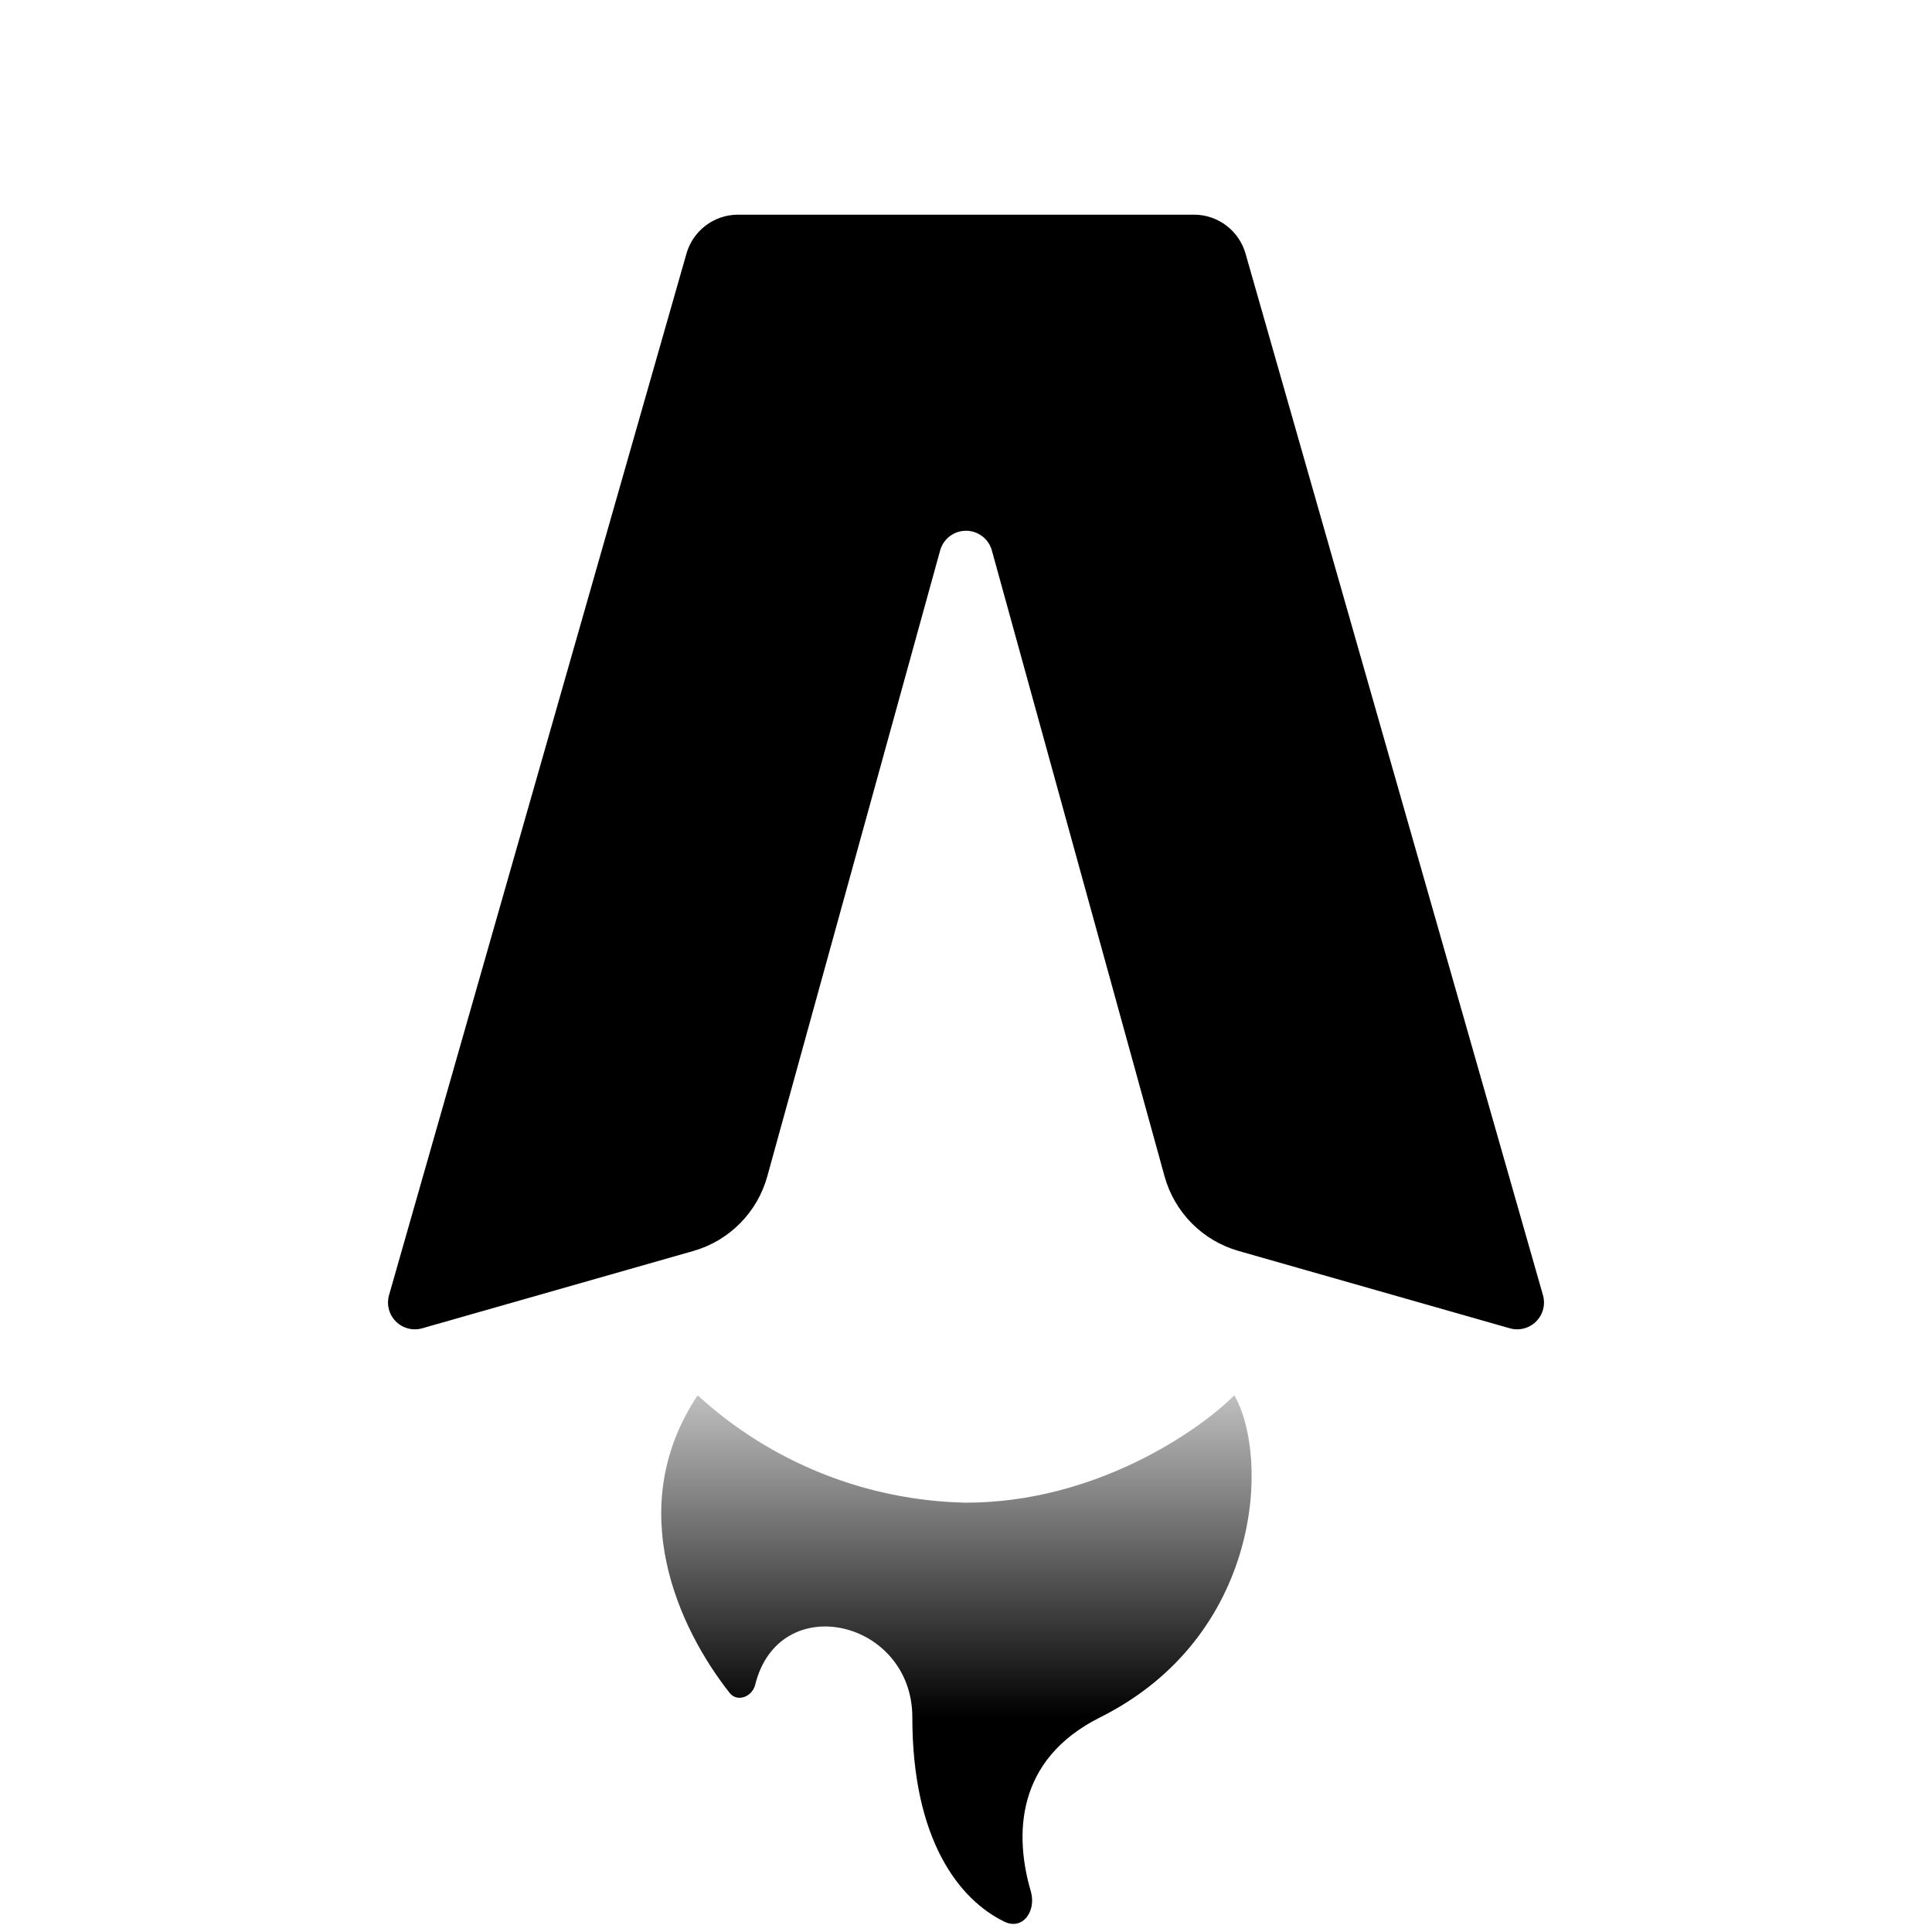
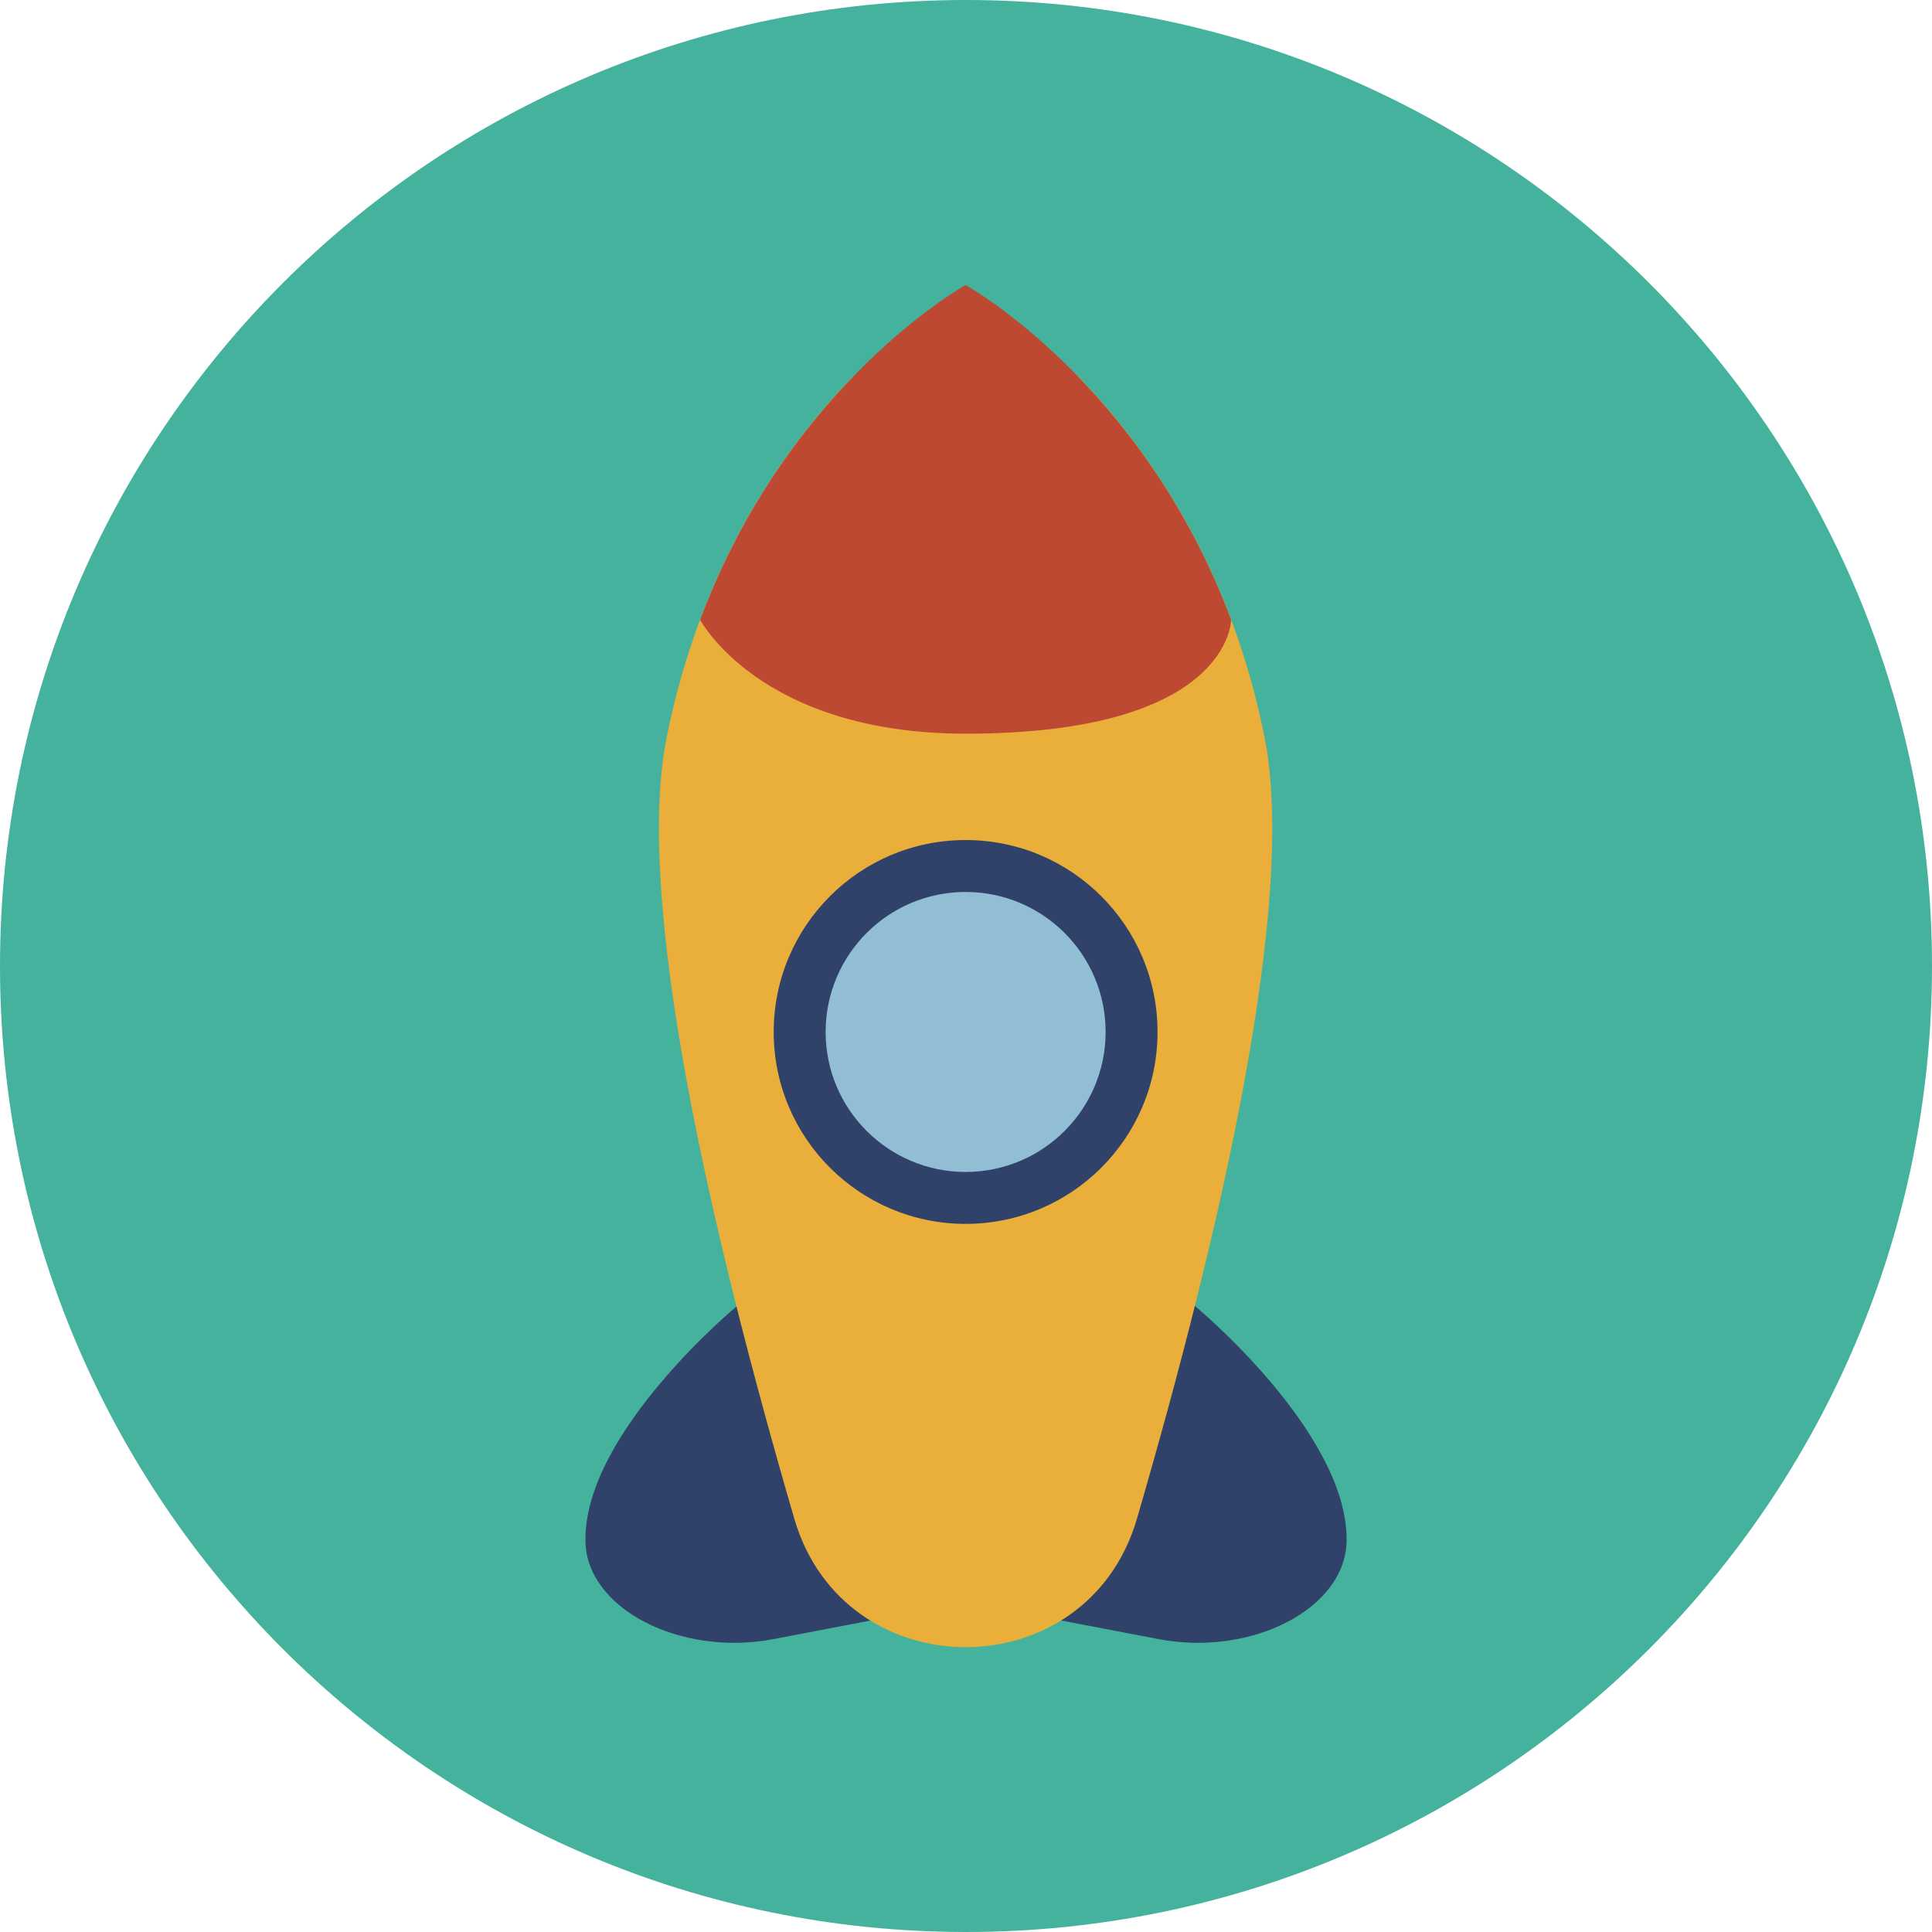
- <svg xmlns="http://www.w3.org/2000/svg" fill="none" viewBox="0 0 36 36">
-   <path fill="#000" d="M22.25 4h-8.5a1 1 0 0 0-.96.73l-5.54 19.4a.5.5 0 0 0 .62.62l5.05-1.44a2 2 0 0 0 1.38-1.4l3.22-11.66a.5.5 0 0 1 .96 0l3.22 11.67a2 2 0 0 0 1.38 1.39l5.05 1.44a.5.5 0 0 0 .62-.62l-5.54-19.4a1 1 0 0 0-.96-.73Z" />
-   <path fill="url(#gradient)" d="M18 28a7.63 7.63 0 0 1-5-2c-1.4 2.1-.35 4.35.6 5.55.14.17.41.07.47-.15.44-1.8 2.93-1.22 2.93.6 0 2.28.87 3.4 1.72 3.81.34.16.59-.2.49-.56-.31-1.05-.29-2.46 1.29-3.25 3-1.5 3.17-4.83 2.5-6-.67.67-2.6 2-5 2Z" />
+ <svg xmlns="http://www.w3.org/2000/svg" data-name="Layer 1" id="Layer_1" viewBox="0 0 512 512">
  <defs>
-     <linearGradient id="gradient" x1="16" x2="16" y1="32" y2="24" gradientUnits="userSpaceOnUse">
-       <stop stop-color="#000" />
-       <stop offset="1" stop-color="#000" stop-opacity="0" />
-     </linearGradient>
+     <style>.cls-1{fill:#45b29d;}.cls-2{fill:#304269;}.cls-3{fill:#eaae3a;}.cls-4{fill:#bd4932;}.cls-5{fill:#91bed4;}</style>
  </defs>
-   <style>
-     @media (prefers-color-scheme:dark){:root{filter:invert(100%)}}
-   </style>
+   <rect class="cls-1" height="512" rx="256" ry="256" width="512" />
+   <path class="cls-2" d="M195.56,345.9s-40.81,33.64-40.42,62.45c.24,18,25.27,30.79,50,26L234,428.83Z" />
+   <path class="cls-2" d="M316.44,345.9s40.81,33.64,40.42,62.45c-.24,18-25.27,30.79-50,26L278,428.83Z" />
+   <path class="cls-3" d="M210.49,402.45c13.23,45.42,77.6,45.42,90.82,0,22.19-76.2,42.46-163.83,33.81-207.06-8.91-44.57-30-75.23-48.19-94.38a42.86,42.86,0,0,0-62.07,0c-18.18,19.15-39.27,49.81-48.19,94.38C168,238.62,188.3,326.25,210.49,402.45Z" />
+   <path class="cls-4" d="M255.9,75.54s-46.81,25.84-70.36,88.71h0s15.86,30.18,70.36,30.18c70.36,0,70.36-30.18,70.36-30.18C302.71,101.38,255.9,75.54,255.9,75.54Z" />
+   <circle class="cls-2" cx="255.9" cy="273.48" r="50.86" />
+   <circle class="cls-5" cx="255.9" cy="273.48" r="37.1" />
</svg>
